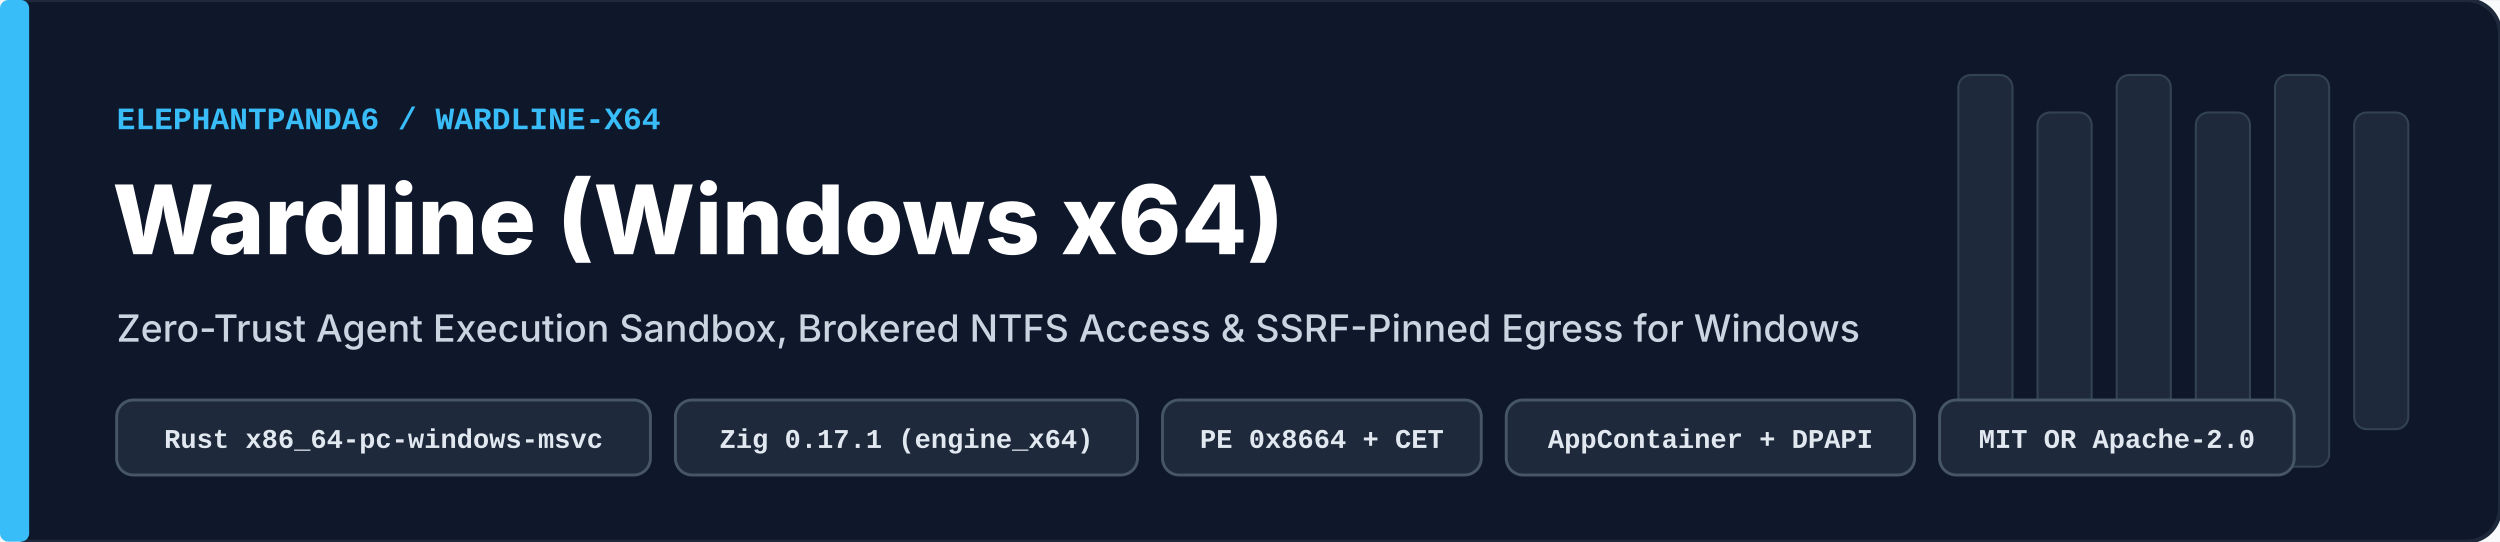
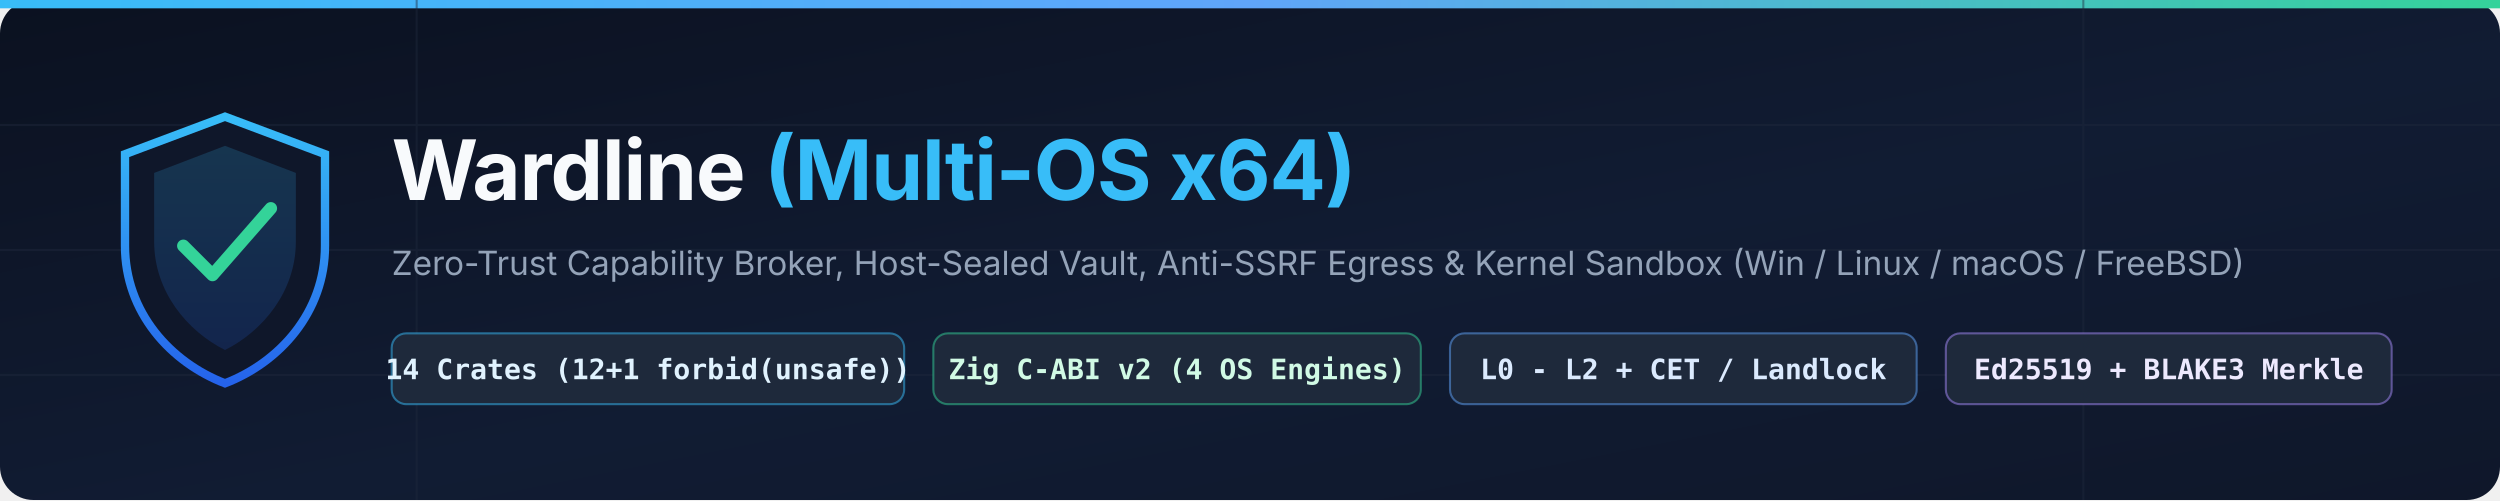
- <svg xmlns="http://www.w3.org/2000/svg" viewBox="0 0 1200 260" width="1200" height="260">
+ <svg xmlns="http://www.w3.org/2000/svg" viewBox="0 0 1200 240" width="1200" height="240" role="img" aria-label="Wardline Multi-OS x64 Banner">
  <defs>
-     <pattern id="grid" width="40" height="40" patternUnits="userSpaceOnUse">
-       <path d="M 40 0 L 0 0 0 40" fill="none" stroke="#E2E8F0" stroke-width="0.8" />
-     </pattern>
+     <linearGradient id="bg" x1="0%" y1="0%" x2="100%" y2="100%">
+       <stop offset="0%" stop-color="#0B1120" />
+       <stop offset="55%" stop-color="#111C33" />
+       <stop offset="100%" stop-color="#0F172A" />
+     </linearGradient>
+     <linearGradient id="accent" x1="0%" y1="0%" x2="100%" y2="0%">
+       <stop offset="0%" stop-color="#38BDF8" />
+       <stop offset="50%" stop-color="#60A5FA" />
+       <stop offset="100%" stop-color="#34D399" />
+     </linearGradient>
+     <linearGradient id="shield" x1="0%" y1="0%" x2="0%" y2="100%">
+       <stop offset="0%" stop-color="#38BDF8" />
+       <stop offset="100%" stop-color="#2563EB" />
+     </linearGradient>
  </defs>
-   <rect x="0" y="0" width="1200" height="260" fill="#F8FAFC" />
-   <rect x="0" y="0" width="1200" height="260" fill="url(#grid)" opacity="0.45" />
-   <rect x="0" y="0" width="1200" height="260" rx="16" fill="#0F172A" stroke="#1E293B" stroke-width="2" />
-   <rect x="0" y="0" width="14" height="260" rx="4" fill="#38BDF8" stroke="none" stroke-width="2" />
-   <rect x="940" y="36" width="26" height="188" rx="6" fill="#1E293B" stroke="#334155" stroke-width="1" />
-   <rect x="978" y="54" width="26" height="152" rx="6" fill="#1E293B" stroke="#334155" stroke-width="1" />
-   <rect x="1016" y="36" width="26" height="188" rx="6" fill="#1E293B" stroke="#334155" stroke-width="1" />
-   <rect x="1054" y="54" width="26" height="152" rx="6" fill="#1E293B" stroke="#334155" stroke-width="1" />
-   <rect x="1092" y="36" width="26" height="188" rx="6" fill="#1E293B" stroke="#334155" stroke-width="1" />
-   <rect x="1130" y="54" width="26" height="152" rx="6" fill="#1E293B" stroke="#334155" stroke-width="1" />
-   <text x="56" y="62" font-size="15" font-weight="700" fill="#38BDF8" text-anchor="start" font-family="'Cascadia Code', 'Consolas', 'Courier New', monospace">ELEPHANTPANDA6 / WARDLINE-X64</text>
-   <text x="54" y="122" font-size="46" font-weight="800" fill="#FFFFFF" text-anchor="start" font-family="'Segoe UI', 'Inter', Arial, sans-serif">Wardline (Windows x64)</text>
-   <text x="56" y="164" font-size="18" font-weight="500" fill="#CBD5E1" text-anchor="start" font-family="'Segoe UI', 'Inter', Arial, sans-serif">Zero-Trust Agent Execution Sandbox, Brokered NTFS Access &amp; SSRF-Pinned Egress for Windows</text>
-   <rect x="56" y="192" width="256.2" height="36" rx="8" fill="#1E293B" stroke="#475569" stroke-width="1.4" />
-   <text x="184.1" y="215" font-size="13" font-weight="700" fill="#E2E8F0" text-anchor="middle" font-family="'Cascadia Code', 'Consolas', 'Courier New', monospace">Rust x86_64-pc-windows-msvc</text>
-   <rect x="324.2" y="192" width="221.8" height="36" rx="8" fill="#1E293B" stroke="#475569" stroke-width="1.4" />
-   <text x="435.1" y="215" font-size="13" font-weight="700" fill="#E2E8F0" text-anchor="middle" font-family="'Cascadia Code', 'Consolas', 'Courier New', monospace">Zig 0.17.1 (engine_x64)</text>
-   <rect x="558.0" y="192" width="153.0" height="36" rx="8" fill="#1E293B" stroke="#475569" stroke-width="1.4" />
-   <text x="634.5" y="215" font-size="13" font-weight="700" fill="#E2E8F0" text-anchor="middle" font-family="'Cascadia Code', 'Consolas', 'Courier New', monospace">PE 0x8664 + CET</text>
-   <rect x="723.0" y="192" width="196.0" height="36" rx="8" fill="#1E293B" stroke="#475569" stroke-width="1.4" />
-   <text x="821.0" y="215" font-size="13" font-weight="700" fill="#E2E8F0" text-anchor="middle" font-family="'Cascadia Code', 'Consolas', 'Courier New', monospace">AppContainer + DPAPI</text>
-   <rect x="931.0" y="192" width="170.2" height="36" rx="8" fill="#1E293B" stroke="#475569" stroke-width="1.4" />
-   <text x="1016.1" y="215" font-size="13" font-weight="700" fill="#E2E8F0" text-anchor="middle" font-family="'Cascadia Code', 'Consolas', 'Courier New', monospace">MIT OR Apache-2.0</text>
+   <rect width="1200" height="240" rx="16" fill="url(#bg)" />
+   <rect x="0" y="0" width="1200" height="4" fill="url(#accent)" />
+   <g stroke="#1E293B" stroke-width="1" opacity="0.45">
+     <line x1="0" y1="60" x2="1200" y2="60" />
+     <line x1="0" y1="120" x2="1200" y2="120" />
+     <line x1="0" y1="180" x2="1200" y2="180" />
+     <line x1="200" y1="0" x2="200" y2="240" />
+     <line x1="1000" y1="0" x2="1000" y2="240" />
+   </g>
+   <g transform="translate(52, 52)">
+     <path d="M56 4 L104 22 V66 C104 98 82 122 56 132 C30 122 8 98 8 66 V22 Z" fill="#0F172A" stroke="url(#shield)" stroke-width="4" />
+     <path d="M56 18 L90 31 V64 C90 88 74 107 56 116 C38 107 22 88 22 64 V31 Z" fill="url(#shield)" opacity="0.18" />
+     <path d="M36 66 L50 80 L78 48" fill="none" stroke="#34D399" stroke-width="6" stroke-linecap="round" stroke-linejoin="round" />
+   </g>
+   <text x="188" y="96" font-family="Segoe UI, Inter, Arial, sans-serif" font-size="40" font-weight="700" fill="#F8FAFC" letter-spacing="-0.5">
+     Wardline <tspan fill="#38BDF8">(Multi-OS x64)</tspan>
+   </text>
+   <text x="188" y="132" font-family="Segoe UI, Inter, Arial, sans-serif" font-size="16" fill="#94A3B8">
+     Zero-Trust Capability Broker, Host-Sealed Vault, Anti-SSRF Egress &amp; Kernel Sandbox (Win / Linux / macOS / FreeBSD)
+   </text>
+   <g font-family="Consolas, 'Cascadia Code', monospace" font-size="13.5" font-weight="600">
+     <rect x="188" y="160" width="246" height="34" rx="7" fill="#1E293B" stroke="#38BDF8" stroke-opacity="0.5" />
+     <text x="311" y="182" text-anchor="middle" fill="#E0F2FE">14 Crates (12+1 forbid(unsafe))</text>
+     <rect x="448" y="160" width="234" height="34" rx="7" fill="#1E293B" stroke="#34D399" stroke-opacity="0.5" />
+     <text x="565" y="182" text-anchor="middle" fill="#D1FAE5">Zig C-ABI v2 (4 OS Engines)</text>
+     <rect x="696" y="160" width="224" height="34" rx="7" fill="#1E293B" stroke="#60A5FA" stroke-opacity="0.5" />
+     <text x="808" y="182" text-anchor="middle" fill="#DBEAFE">L0 - L2 + CET / Landlock</text>
+     <rect x="934" y="160" width="214" height="34" rx="7" fill="#1E293B" stroke="#A78BFA" stroke-opacity="0.5" />
+     <text x="1041" y="182" text-anchor="middle" fill="#EDE9FE">Ed25519 + BLAKE3 Merkle</text>
+   </g>
</svg>
